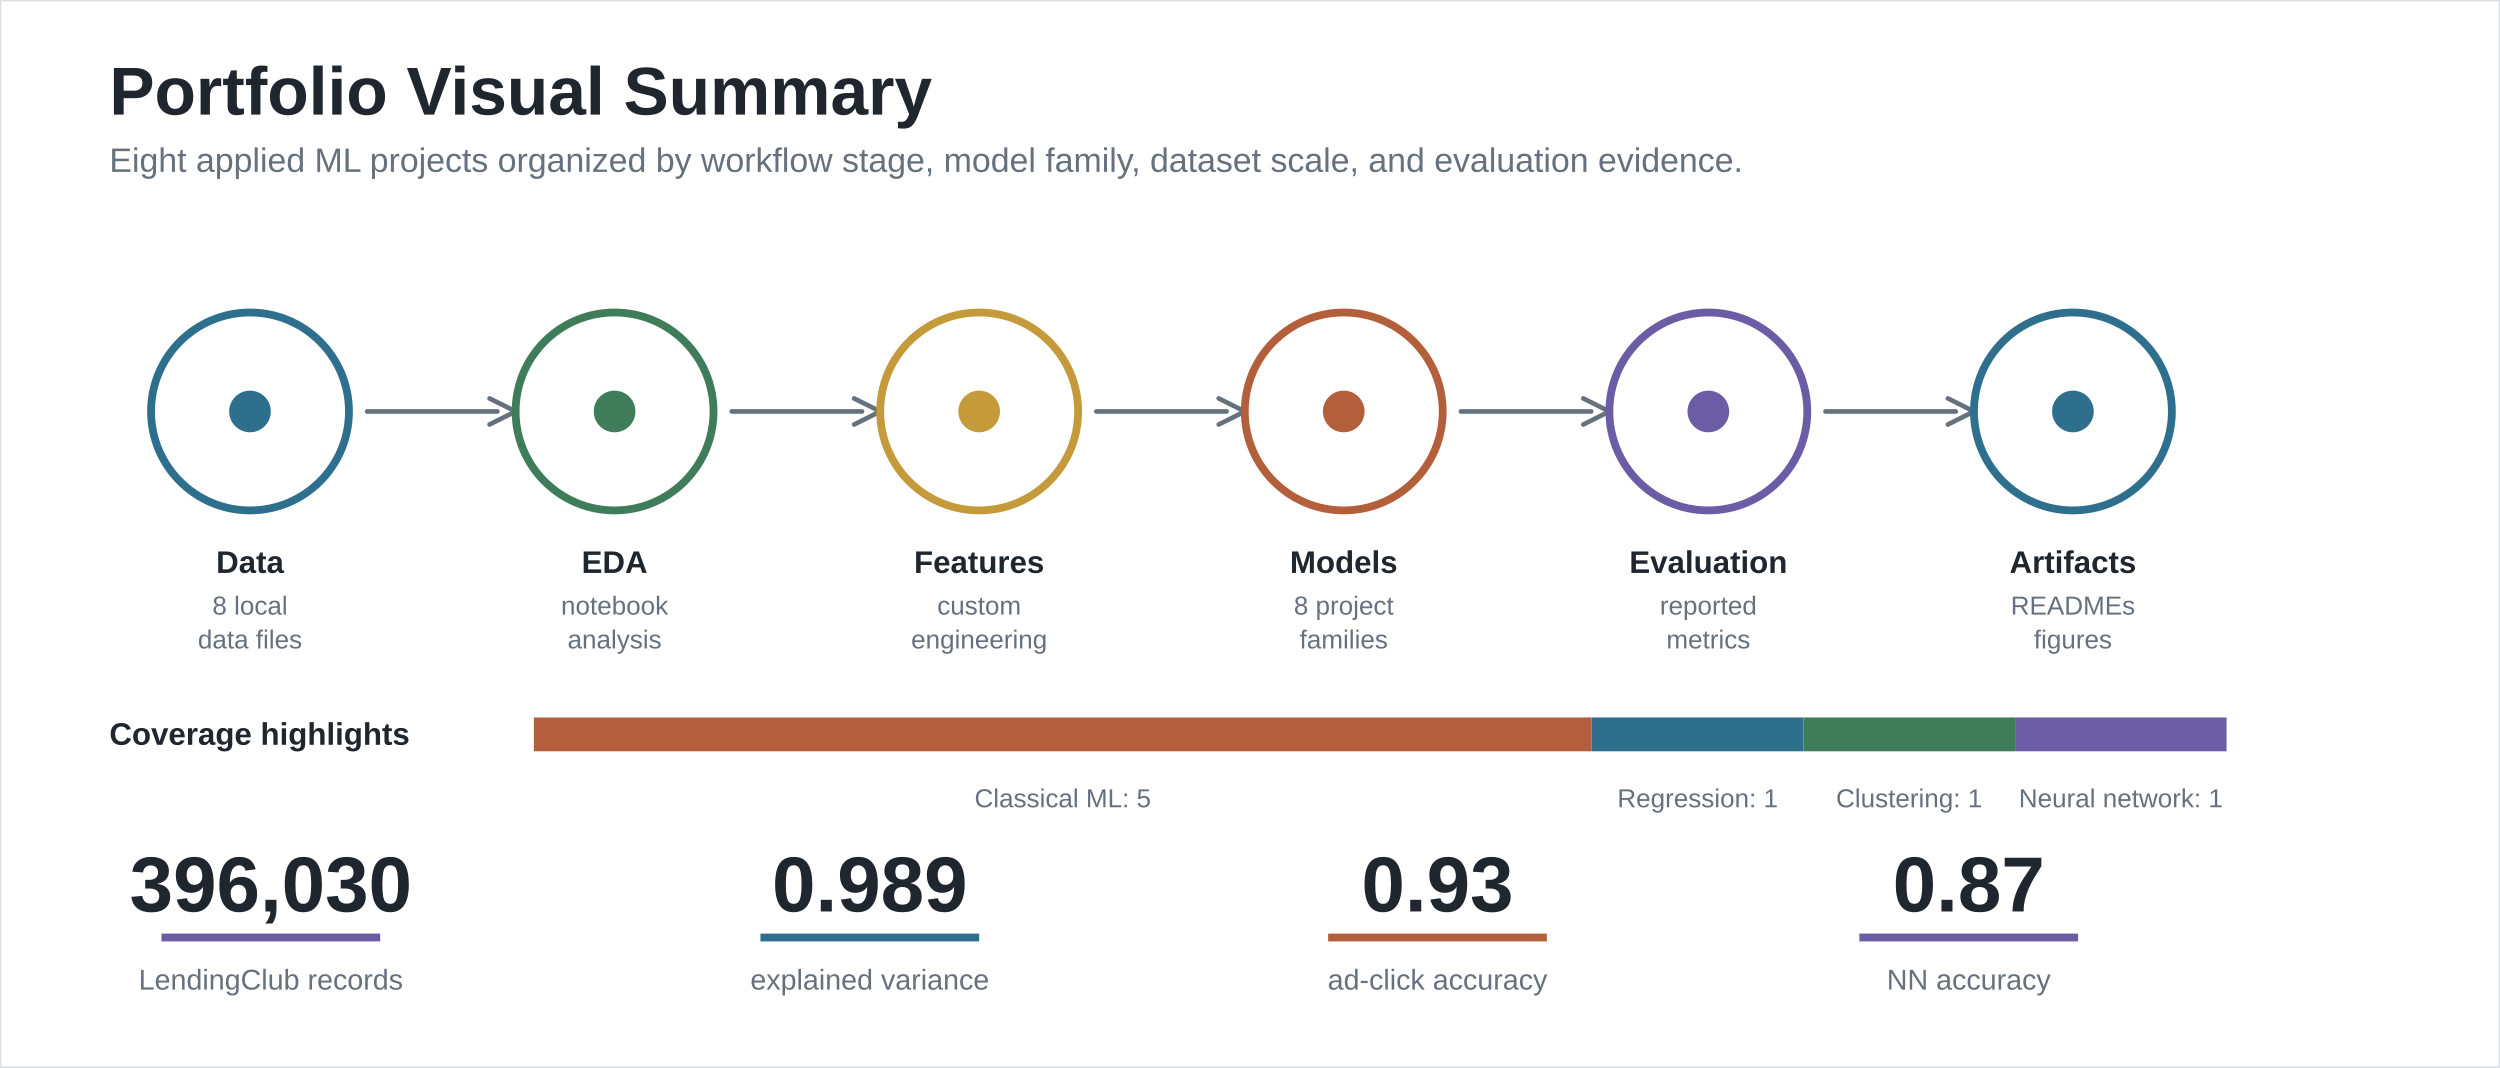
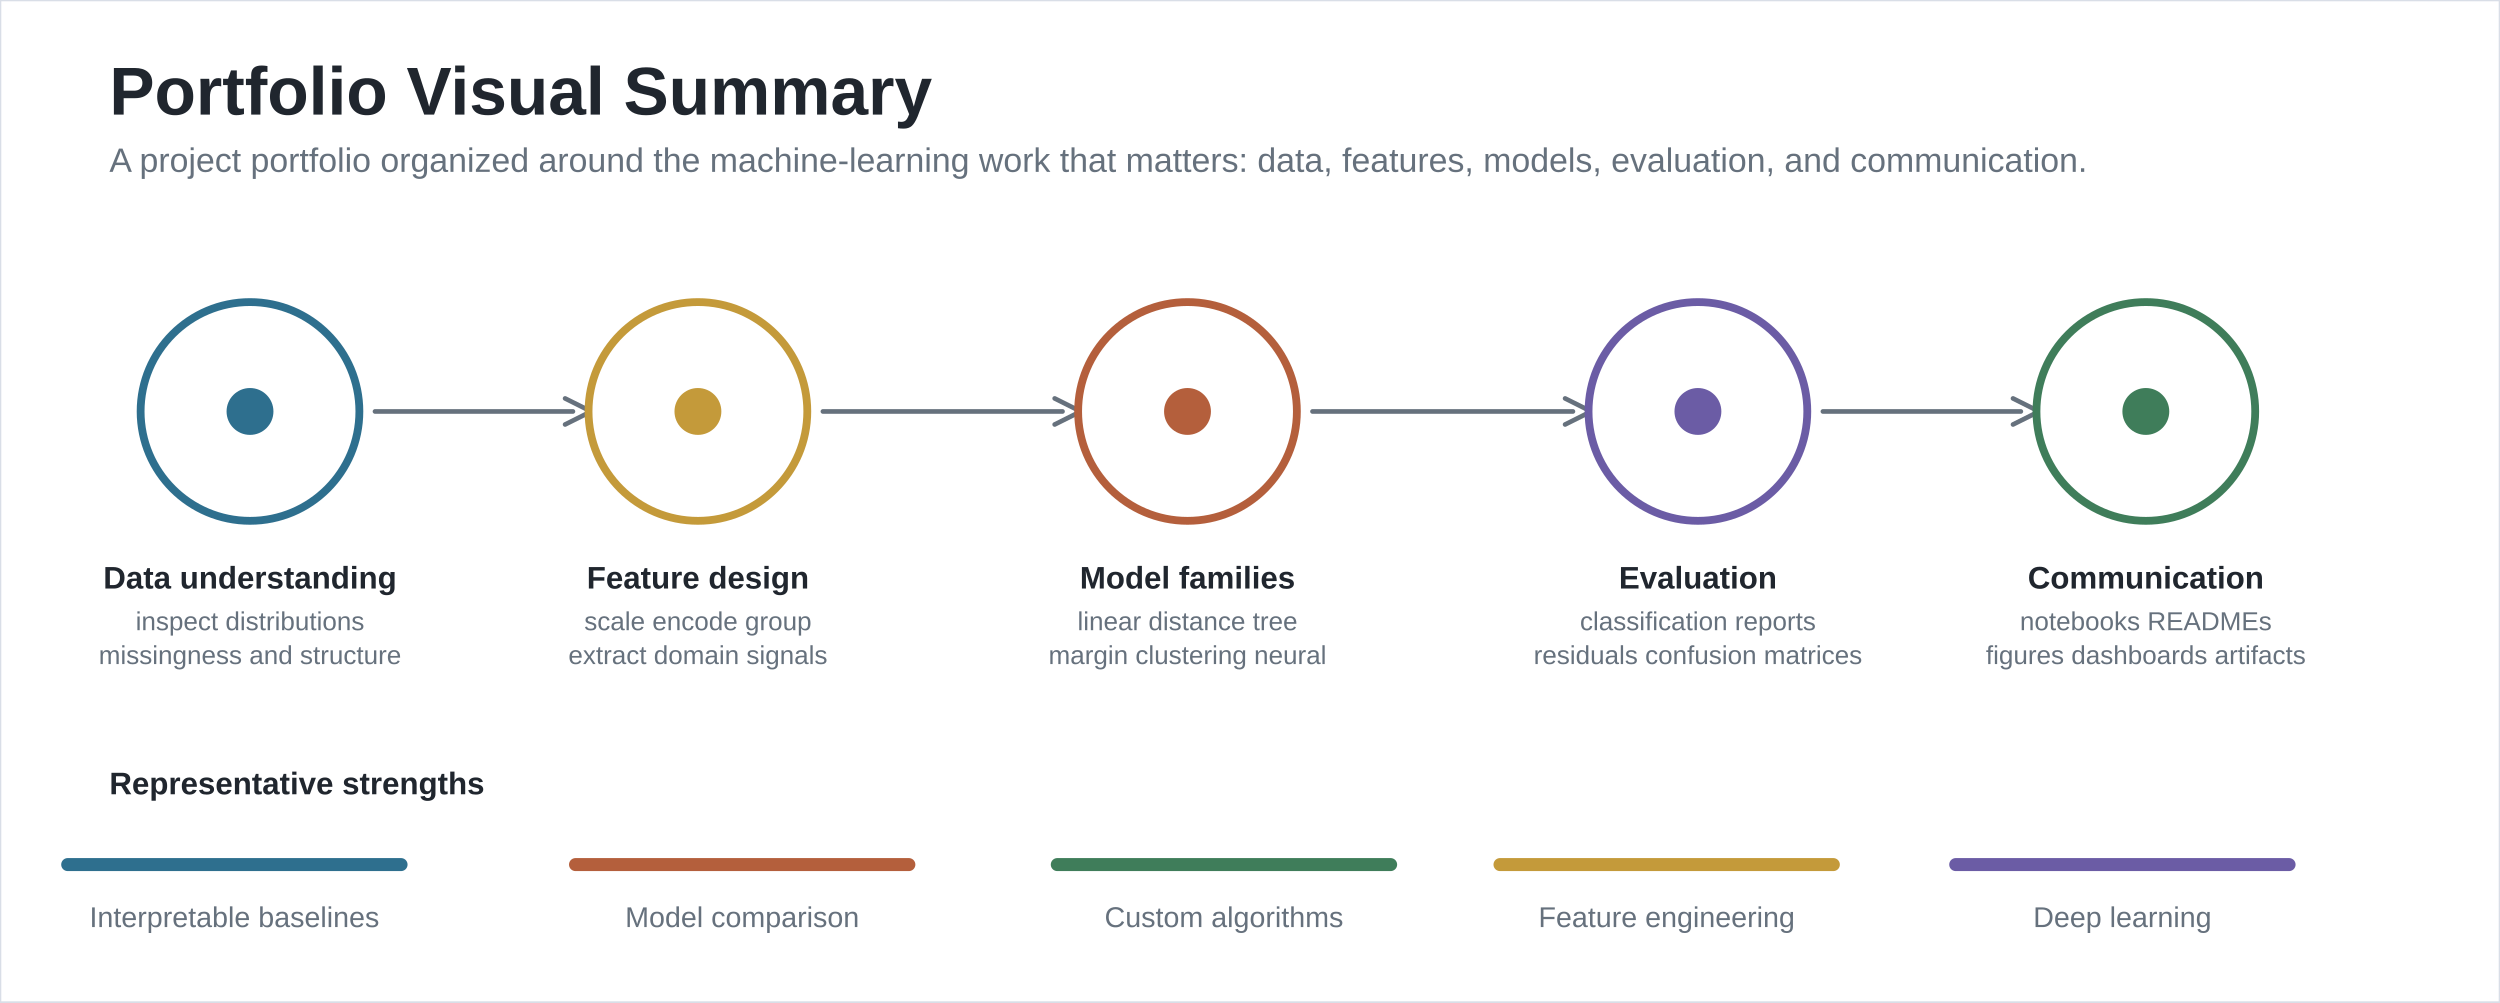
- <svg xmlns="http://www.w3.org/2000/svg" width="960" height="410" viewBox="0 0 960 410" role="img">
+ <svg xmlns="http://www.w3.org/2000/svg" width="960" height="385" viewBox="0 0 960 385" role="img">
  <style>
.title{font:700 26px Arial,Helvetica,sans-serif;fill:#20262e}
.subtitle{font:400 13px Arial,Helvetica,sans-serif;fill:#66717d}
.label{font:700 12px Arial,Helvetica,sans-serif;fill:#20262e}
.text{font:400 12px Arial,Helvetica,sans-serif;fill:#20262e}
.small{font:400 11px Arial,Helvetica,sans-serif;fill:#66717d}
.tiny{font:400 10px Arial,Helvetica,sans-serif;fill:#66717d}
.num{font:700 30px Arial,Helvetica,sans-serif;fill:#20262e}
.axis{font:400 10px Arial,Helvetica,sans-serif;fill:#66717d}
.grid{stroke:#ded9cc;stroke-width:1;shape-rendering:crispEdges}
.baseline{stroke:#20262e;stroke-width:1.1;shape-rendering:crispEdges}
.arrow{fill:none;stroke:#66717d;stroke-width:1.8;stroke-linecap:round;stroke-linejoin:round}
- .node{fill:white;stroke:#ded9cc;stroke-width:1.2}
</style>
-   <rect class="figure-bg" x="0" y="0" width="960" height="410" fill="#ffffff" stroke="#d9dee7" stroke-width="1" />
+   <rect class="figure-bg" x="0" y="0" width="960" height="385" fill="#ffffff" stroke="#d9dee7" stroke-width="1" />
  <text class="title" x="42" y="44">Portfolio Visual Summary</text>
-   <text class="subtitle" x="42" y="66">Eight applied ML projects organized by workflow stage, model family, dataset scale, and evaluation evidence.</text>
-   <circle cx="96" cy="158" r="38" fill="white" stroke="#2E6F8E" stroke-width="3" />
-   <circle cx="96" cy="158" r="8" fill="#2E6F8E" />
-   <text class="label" x="96" y="220" text-anchor="middle">Data</text>
-   <text class="tiny" x="96" y="236" text-anchor="middle">8 local</text>
-   <text class="tiny" x="96" y="249" text-anchor="middle">data files</text>
-   <path class="arrow" d="M141 158 L191 158" />
-   <path d="M188 153 L198 158 L188 163" fill="none" stroke="#66717d" stroke-width="1.8" stroke-linecap="round" stroke-linejoin="round" />
-   <circle cx="236" cy="158" r="38" fill="white" stroke="#3F7D5A" stroke-width="3" />
-   <circle cx="236" cy="158" r="8" fill="#3F7D5A" />
-   <text class="label" x="236" y="220" text-anchor="middle">EDA</text>
-   <text class="tiny" x="236" y="236" text-anchor="middle">notebook</text>
-   <text class="tiny" x="236" y="249" text-anchor="middle">analysis</text>
-   <path class="arrow" d="M281 158 L331 158" />
-   <path d="M328 153 L338 158 L328 163" fill="none" stroke="#66717d" stroke-width="1.8" stroke-linecap="round" stroke-linejoin="round" />
-   <circle cx="376" cy="158" r="38" fill="white" stroke="#C49A3A" stroke-width="3" />
-   <circle cx="376" cy="158" r="8" fill="#C49A3A" />
-   <text class="label" x="376" y="220" text-anchor="middle">Features</text>
-   <text class="tiny" x="376" y="236" text-anchor="middle">custom</text>
-   <text class="tiny" x="376" y="249" text-anchor="middle">engineering</text>
-   <path class="arrow" d="M421 158 L471 158" />
-   <path d="M468 153 L478 158 L468 163" fill="none" stroke="#66717d" stroke-width="1.8" stroke-linecap="round" stroke-linejoin="round" />
-   <circle cx="516" cy="158" r="38" fill="white" stroke="#B45F3C" stroke-width="3" />
-   <circle cx="516" cy="158" r="8" fill="#B45F3C" />
-   <text class="label" x="516" y="220" text-anchor="middle">Models</text>
-   <text class="tiny" x="516" y="236" text-anchor="middle">8 project</text>
-   <text class="tiny" x="516" y="249" text-anchor="middle">families</text>
-   <path class="arrow" d="M561 158 L611 158" />
-   <path d="M608 153 L618 158 L608 163" fill="none" stroke="#66717d" stroke-width="1.8" stroke-linecap="round" stroke-linejoin="round" />
-   <circle cx="656" cy="158" r="38" fill="white" stroke="#6B5CA5" stroke-width="3" />
-   <circle cx="656" cy="158" r="8" fill="#6B5CA5" />
-   <text class="label" x="656" y="220" text-anchor="middle">Evaluation</text>
-   <text class="tiny" x="656" y="236" text-anchor="middle">reported</text>
-   <text class="tiny" x="656" y="249" text-anchor="middle">metrics</text>
-   <path class="arrow" d="M701 158 L751 158" />
-   <path d="M748 153 L758 158 L748 163" fill="none" stroke="#66717d" stroke-width="1.8" stroke-linecap="round" stroke-linejoin="round" />
-   <circle cx="796" cy="158" r="38" fill="white" stroke="#2E6F8E" stroke-width="3" />
-   <circle cx="796" cy="158" r="8" fill="#2E6F8E" />
-   <text class="label" x="796" y="220" text-anchor="middle">Artifacts</text>
-   <text class="tiny" x="796" y="236" text-anchor="middle">READMEs</text>
-   <text class="tiny" x="796" y="249" text-anchor="middle">figures</text>
-   <text class="label" x="42" y="286">Coverage highlights</text>
-   <line x1="205.0" y1="282" x2="611.2" y2="282" stroke="#B45F3C" stroke-width="13" />
-   <text class="tiny" x="408.1" y="310" text-anchor="middle">Classical ML: 5</text>
-   <line x1="611.2" y1="282" x2="692.5" y2="282" stroke="#2E6F8E" stroke-width="13" />
-   <text class="tiny" x="651.9" y="310" text-anchor="middle">Regression: 1</text>
-   <line x1="692.5" y1="282" x2="773.8" y2="282" stroke="#3F7D5A" stroke-width="13" />
-   <text class="tiny" x="733.1" y="310" text-anchor="middle">Clustering: 1</text>
-   <line x1="773.8" y1="282" x2="855.0" y2="282" stroke="#6B5CA5" stroke-width="13" />
-   <text class="tiny" x="814.4" y="310" text-anchor="middle">Neural network: 1</text>
-   <text class="num" x="104" y="350" text-anchor="middle">396,030</text>
-   <line x1="62" y1="360" x2="146" y2="360" stroke="#6B5CA5" stroke-width="3" />
-   <text class="small" x="104" y="380" text-anchor="middle">LendingClub records</text>
-   <text class="num" x="334" y="350" text-anchor="middle">0.989</text>
-   <line x1="292" y1="360" x2="376" y2="360" stroke="#2E6F8E" stroke-width="3" />
-   <text class="small" x="334" y="380" text-anchor="middle">explained variance</text>
-   <text class="num" x="552" y="350" text-anchor="middle">0.93</text>
-   <line x1="510" y1="360" x2="594" y2="360" stroke="#B45F3C" stroke-width="3" />
-   <text class="small" x="552" y="380" text-anchor="middle">ad-click accuracy</text>
-   <text class="num" x="756" y="350" text-anchor="middle">0.87</text>
-   <line x1="714" y1="360" x2="798" y2="360" stroke="#6B5CA5" stroke-width="3" />
-   <text class="small" x="756" y="380" text-anchor="middle">NN accuracy</text>
+   <text class="subtitle" x="42" y="66">A project portfolio organized around the machine-learning work that matters: data, features, models, evaluation, and communication.</text>
+   <circle cx="96" cy="158" r="42" fill="white" stroke="#2E6F8E" stroke-width="3" />
+   <circle cx="96" cy="158" r="9" fill="#2E6F8E" />
+   <text class="label" x="96" y="226" text-anchor="middle">Data understanding</text>
+   <text class="tiny" x="96" y="242" text-anchor="middle">inspect distributions</text>
+   <text class="tiny" x="96" y="255" text-anchor="middle">missingness and structure</text>
+   <path class="arrow" d="M144 158 L220 158" />
+   <path d="M217 153 L227 158 L217 163" fill="none" stroke="#66717d" stroke-width="1.8" stroke-linecap="round" stroke-linejoin="round" />
+   <circle cx="268" cy="158" r="42" fill="white" stroke="#C49A3A" stroke-width="3" />
+   <circle cx="268" cy="158" r="9" fill="#C49A3A" />
+   <text class="label" x="268" y="226" text-anchor="middle">Feature design</text>
+   <text class="tiny" x="268" y="242" text-anchor="middle">scale encode group</text>
+   <text class="tiny" x="268" y="255" text-anchor="middle">extract domain signals</text>
+   <path class="arrow" d="M316 158 L408 158" />
+   <path d="M405 153 L415 158 L405 163" fill="none" stroke="#66717d" stroke-width="1.8" stroke-linecap="round" stroke-linejoin="round" />
+   <circle cx="456" cy="158" r="42" fill="white" stroke="#B45F3C" stroke-width="3" />
+   <circle cx="456" cy="158" r="9" fill="#B45F3C" />
+   <text class="label" x="456" y="226" text-anchor="middle">Model families</text>
+   <text class="tiny" x="456" y="242" text-anchor="middle">linear distance tree</text>
+   <text class="tiny" x="456" y="255" text-anchor="middle">margin clustering neural</text>
+   <path class="arrow" d="M504 158 L604 158" />
+   <path d="M601 153 L611 158 L601 163" fill="none" stroke="#66717d" stroke-width="1.8" stroke-linecap="round" stroke-linejoin="round" />
+   <circle cx="652" cy="158" r="42" fill="white" stroke="#6B5CA5" stroke-width="3" />
+   <circle cx="652" cy="158" r="9" fill="#6B5CA5" />
+   <text class="label" x="652" y="226" text-anchor="middle">Evaluation</text>
+   <text class="tiny" x="652" y="242" text-anchor="middle">classification reports</text>
+   <text class="tiny" x="652" y="255" text-anchor="middle">residuals confusion matrices</text>
+   <path class="arrow" d="M700 158 L776 158" />
+   <path d="M773 153 L783 158 L773 163" fill="none" stroke="#66717d" stroke-width="1.8" stroke-linecap="round" stroke-linejoin="round" />
+   <circle cx="824" cy="158" r="42" fill="white" stroke="#3F7D5A" stroke-width="3" />
+   <circle cx="824" cy="158" r="9" fill="#3F7D5A" />
+   <text class="label" x="824" y="226" text-anchor="middle">Communication</text>
+   <text class="tiny" x="824" y="242" text-anchor="middle">notebooks READMEs</text>
+   <text class="tiny" x="824" y="255" text-anchor="middle">figures dashboards artifacts</text>
+   <text class="label" x="42" y="305">Representative strengths</text>
+   <line x1="26" y1="332" x2="154" y2="332" stroke="#2E6F8E" stroke-width="5" stroke-linecap="round" />
+   <text class="small" x="90" y="356" text-anchor="middle">Interpretable baselines</text>
+   <line x1="221" y1="332" x2="349" y2="332" stroke="#B45F3C" stroke-width="5" stroke-linecap="round" />
+   <text class="small" x="285" y="356" text-anchor="middle">Model comparison</text>
+   <line x1="406" y1="332" x2="534" y2="332" stroke="#3F7D5A" stroke-width="5" stroke-linecap="round" />
+   <text class="small" x="470" y="356" text-anchor="middle">Custom algorithms</text>
+   <line x1="576" y1="332" x2="704" y2="332" stroke="#C49A3A" stroke-width="5" stroke-linecap="round" />
+   <text class="small" x="640" y="356" text-anchor="middle">Feature engineering</text>
+   <line x1="751" y1="332" x2="879" y2="332" stroke="#6B5CA5" stroke-width="5" stroke-linecap="round" />
+   <text class="small" x="815" y="356" text-anchor="middle">Deep learning</text>
</svg>
